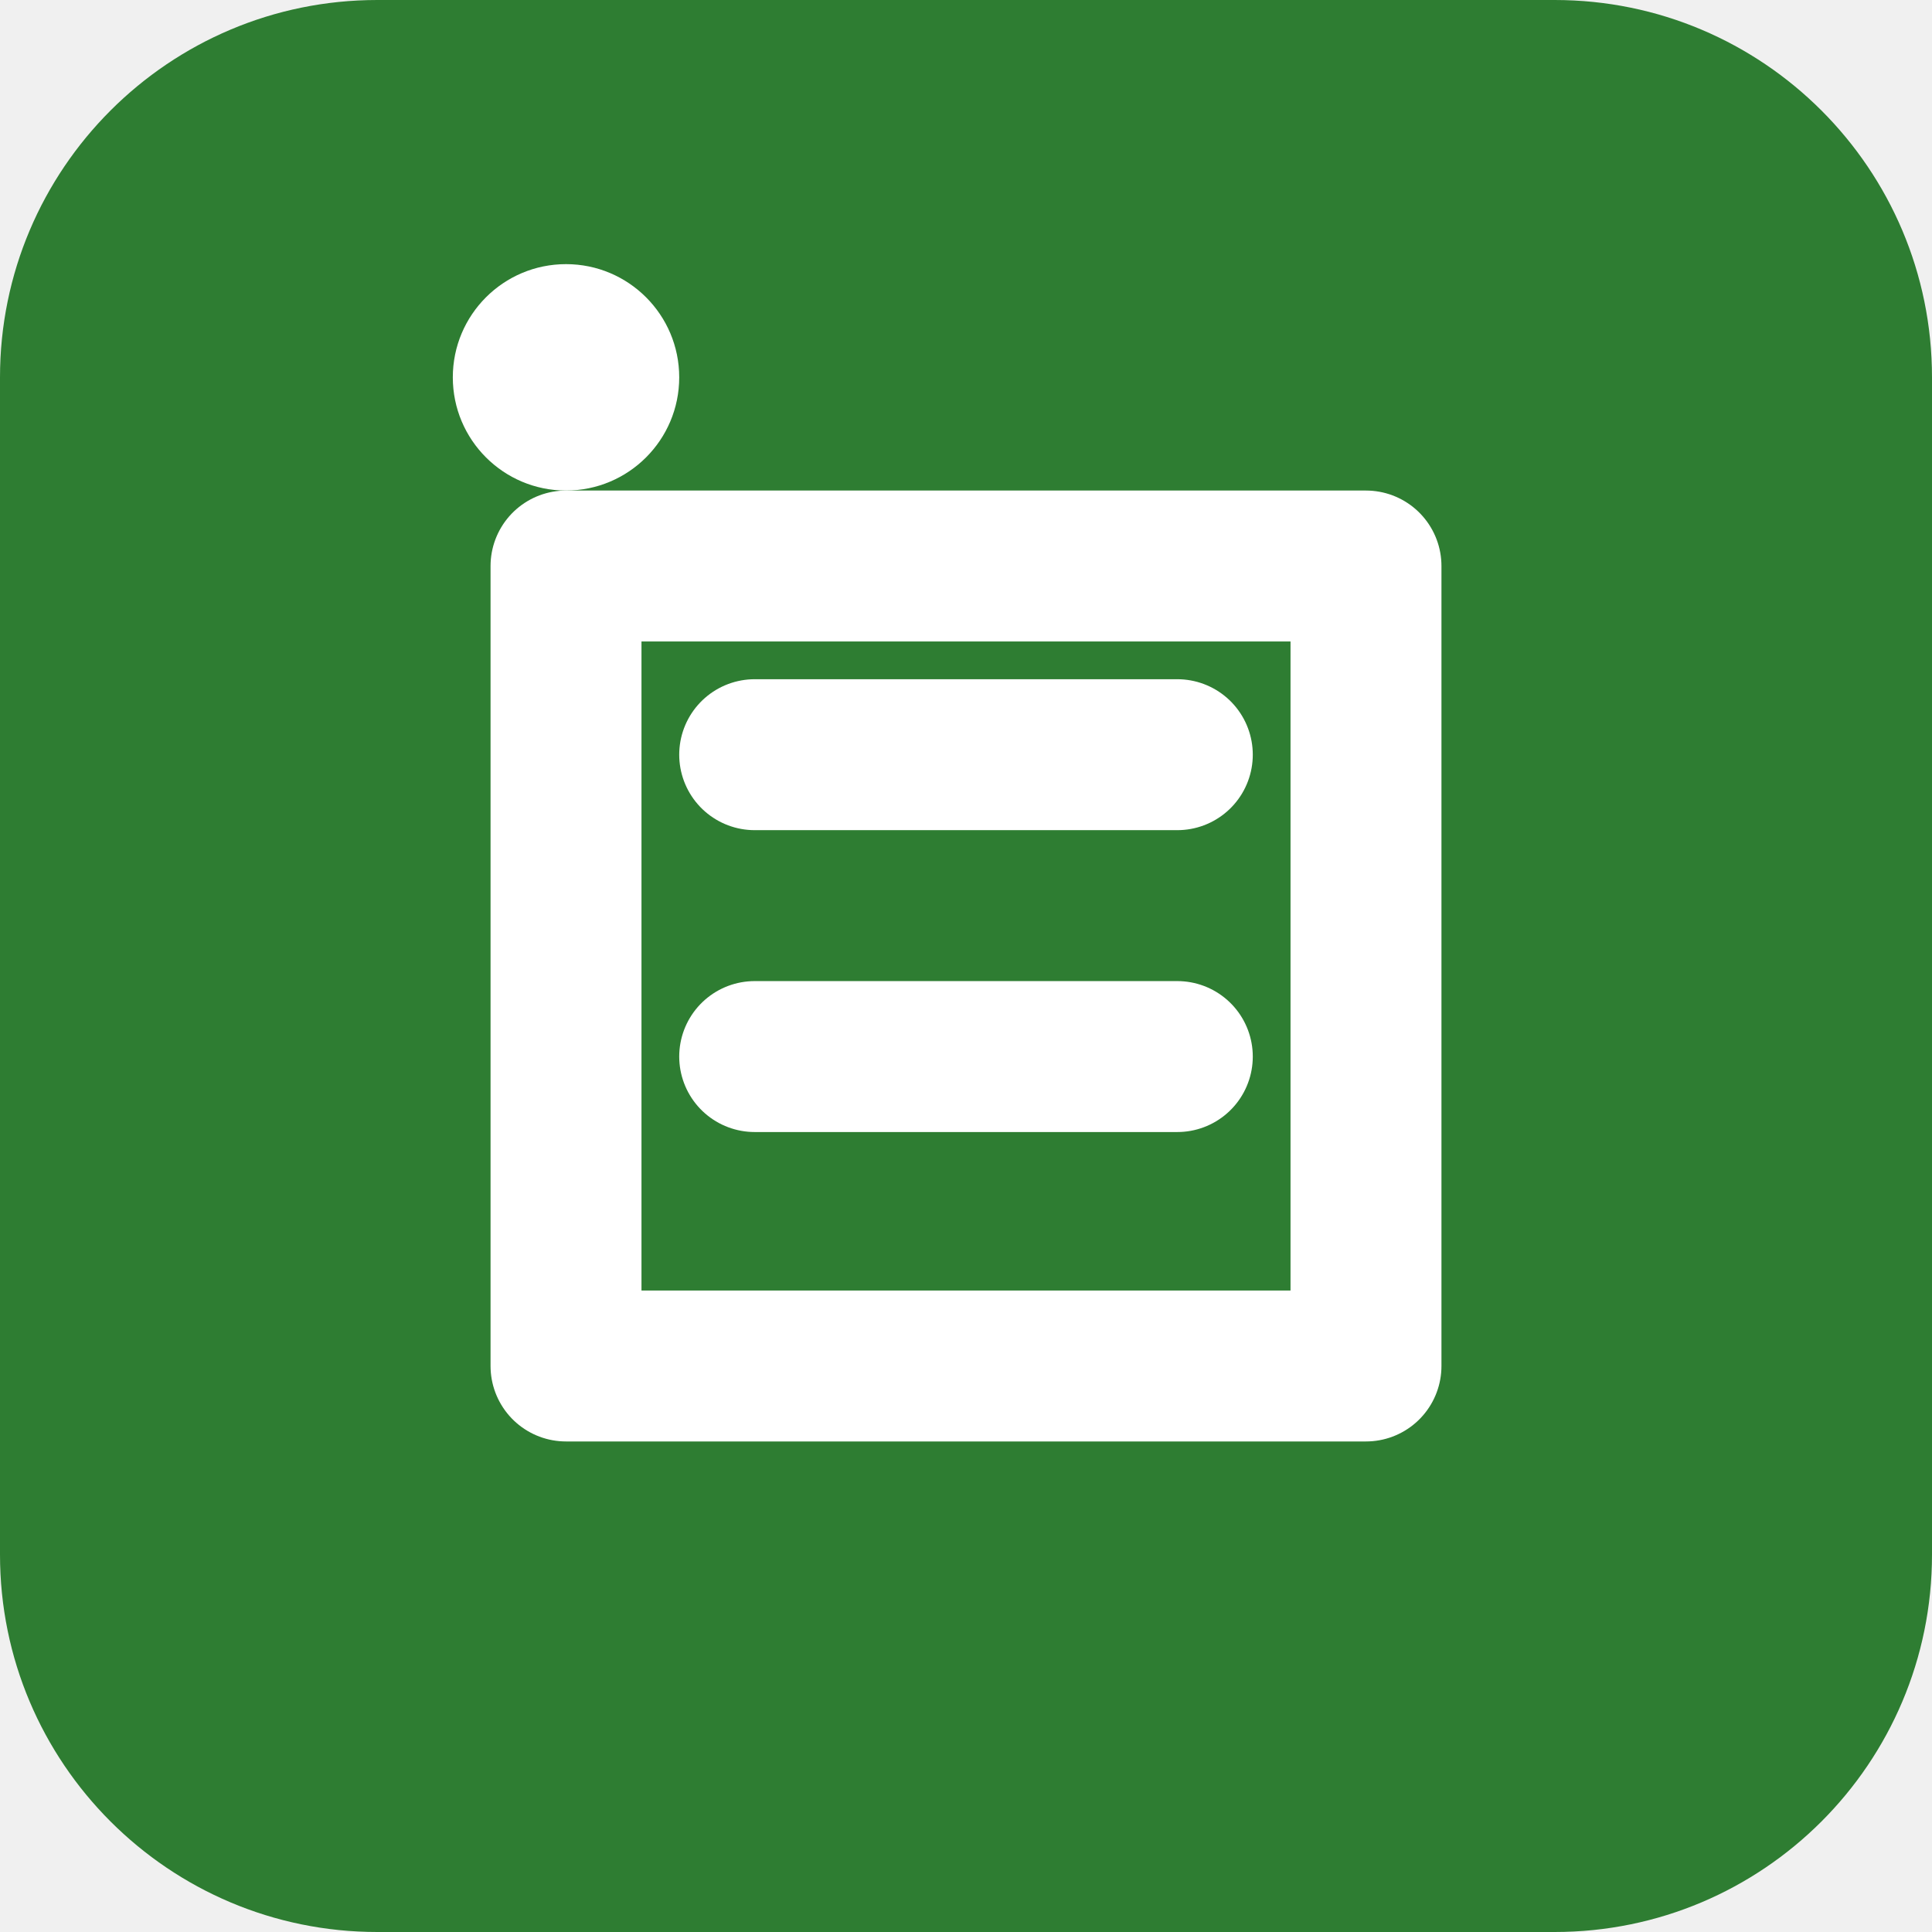
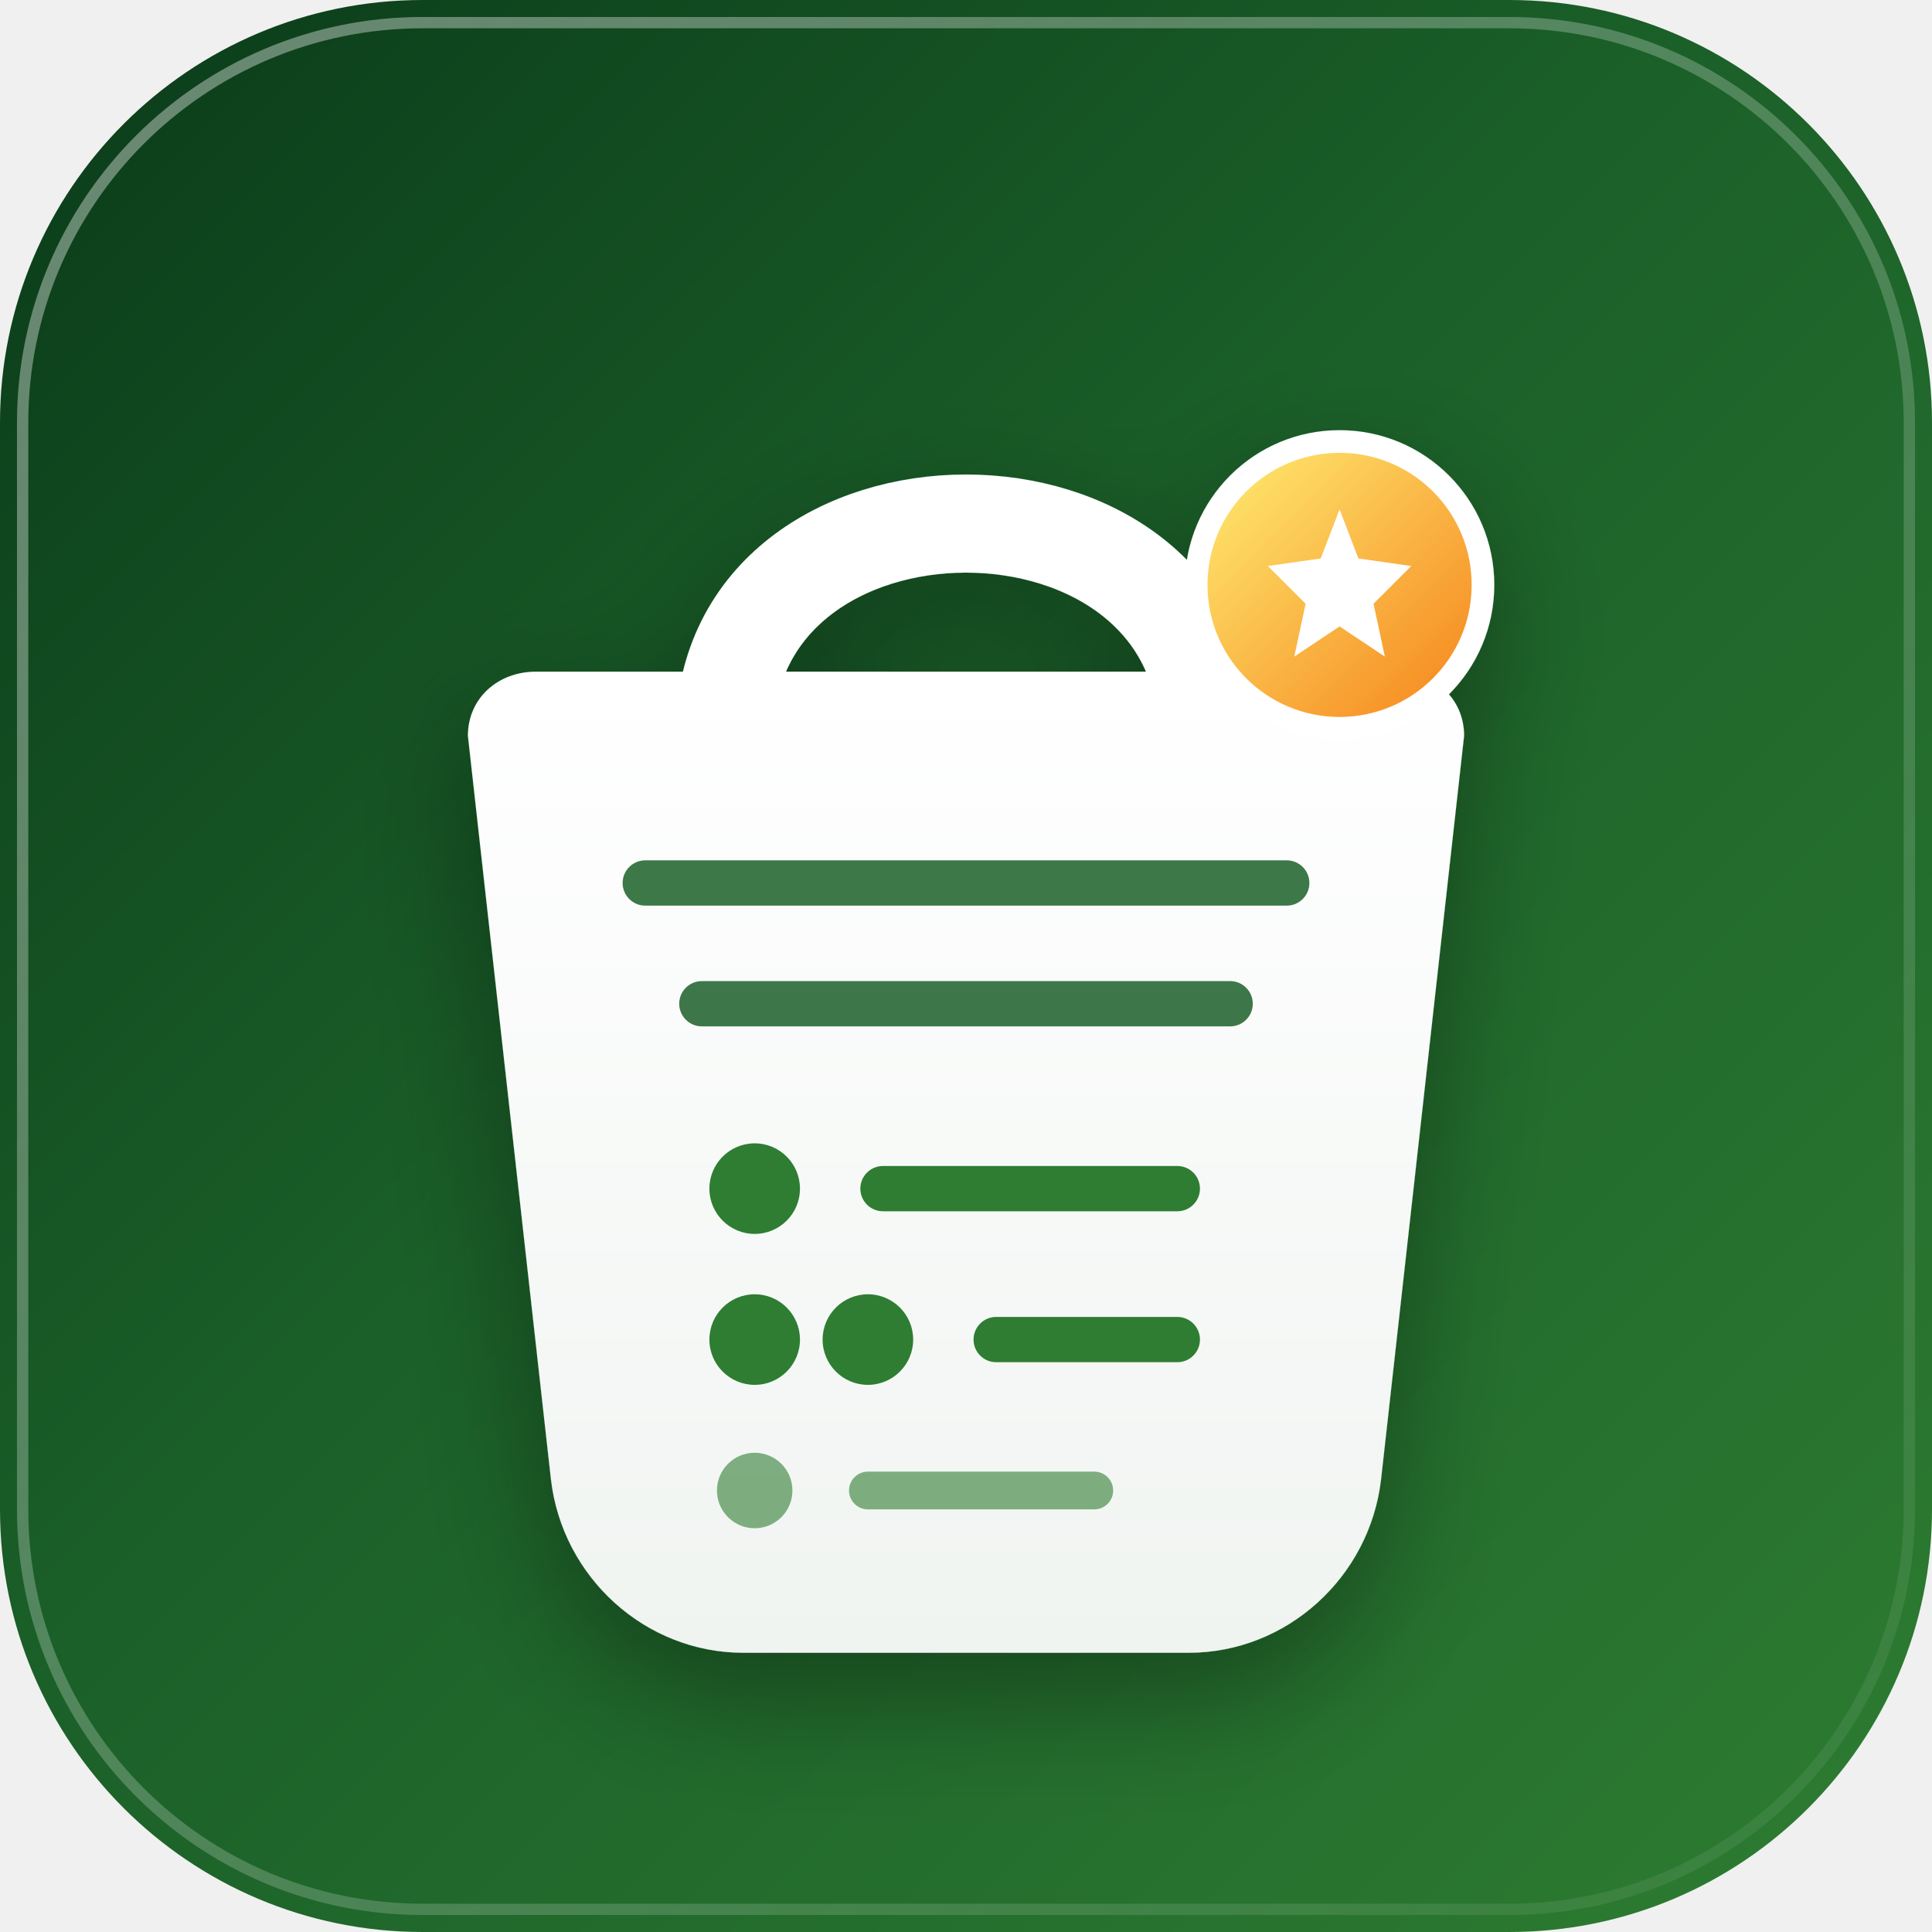
- <svg xmlns="http://www.w3.org/2000/svg" viewBox="0 0 512 512">
-   <rect width="512" height="512" fill="#2E7D32" rx="100" ry="100" />
-   <path d="M150 150 L362 150 L362 362 L150 362 Z" fill="none" stroke="white" stroke-width="40" stroke-linecap="round" stroke-linejoin="round" />
-   <path d="M200 200 L312 200" stroke="white" stroke-width="40" stroke-linecap="round" />
-   <path d="M200 280 L312 280" stroke="white" stroke-width="40" stroke-linecap="round" />
-   <circle cx="150" cy="100" r="30" fill="white" />
+ <svg xmlns="http://www.w3.org/2000/svg" viewBox="0 0 512 512" width="512" height="512">
+   <defs>
+     <linearGradient id="bgGrad" x1="0%" y1="0%" x2="100%" y2="100%">
+       <stop offset="0%" stop-color="#0A3A19" />
+       <stop offset="45%" stop-color="#1B6029" />
+       <stop offset="100%" stop-color="#2E7D32" />
+     </linearGradient>
+     <linearGradient id="borderGrad" x1="0%" y1="0%" x2="100%" y2="100%">
+       <stop offset="0%" stop-color="#FFFFFF" stop-opacity="0.4" />
+       <stop offset="100%" stop-color="#FFFFFF" stop-opacity="0.05" />
+     </linearGradient>
+     <filter id="dropShadow" x="-10%" y="-10%" width="125%" height="125%">
+       <feDropShadow dx="0" dy="12" stdDeviation="16" flood-color="#000000" flood-opacity="0.35" />
+     </filter>
+     <linearGradient id="goldGrad" x1="0%" y1="0%" x2="100%" y2="100%">
+       <stop offset="0%" stop-color="#FFF176" />
+       <stop offset="100%" stop-color="#F57F17" />
+     </linearGradient>
+     <linearGradient id="basketGrad" x1="0%" y1="0%" x2="0%" y2="100%">
+       <stop offset="0%" stop-color="#FFFFFF" />
+       <stop offset="100%" stop-color="#F0F4F1" />
+     </linearGradient>
+   </defs>
+   <rect width="512" height="512" rx="112" ry="112" fill="url(#bgGrad)" />
+   <rect x="6" y="6" width="500" height="500" rx="106" ry="106" fill="none" stroke="url(#borderGrad)" stroke-width="3" />
+   <g filter="url(#dropShadow)">
+     <path d="M192 195 C192 120, 320 120, 320 195" fill="none" stroke="#FFFFFF" stroke-width="26" stroke-linecap="round" />
+     <path d="M124 195 C124 185, 132 178, 142 178 H370 C380 178, 388 185, 388 195 L366 392 C363 418, 341 438, 315 438 H197 C171 438, 149 418, 146 392 Z" fill="url(#basketGrad)" />
+     <rect x="165" y="228" width="182" height="12" rx="6" fill="#1B6029" opacity="0.85" />
+     <rect x="180" y="260" width="152" height="12" rx="6" fill="#1B6029" opacity="0.85" />
+     <circle cx="200" cy="315" r="12" fill="#2E7D32" />
+     <rect x="228" y="309" width="90" height="12" rx="6" fill="#2E7D32" />
+     <circle cx="200" cy="355" r="12" fill="#2E7D32" />
+     <circle cx="230" cy="355" r="12" fill="#2E7D32" />
+     <rect x="258" y="349" width="60" height="12" rx="6" fill="#2E7D32" />
+     <circle cx="200" cy="395" r="10" fill="#2E7D32" opacity="0.6" />
+     <rect x="225" y="390" width="70" height="10" rx="5" fill="#2E7D32" opacity="0.6" />
+     <g transform="translate(355, 155)">
+       <circle cx="0" cy="0" r="38" fill="url(#goldGrad)" stroke="#FFFFFF" stroke-width="6" />
+       <path d="M0 -20 L5 -7 L19 -5 L9 5 L12 19 L0 11 L-12 19 L-9 5 L-19 -5 L-5 -7 Z" fill="#FFFFFF" />
+     </g>
+   </g>
</svg>
